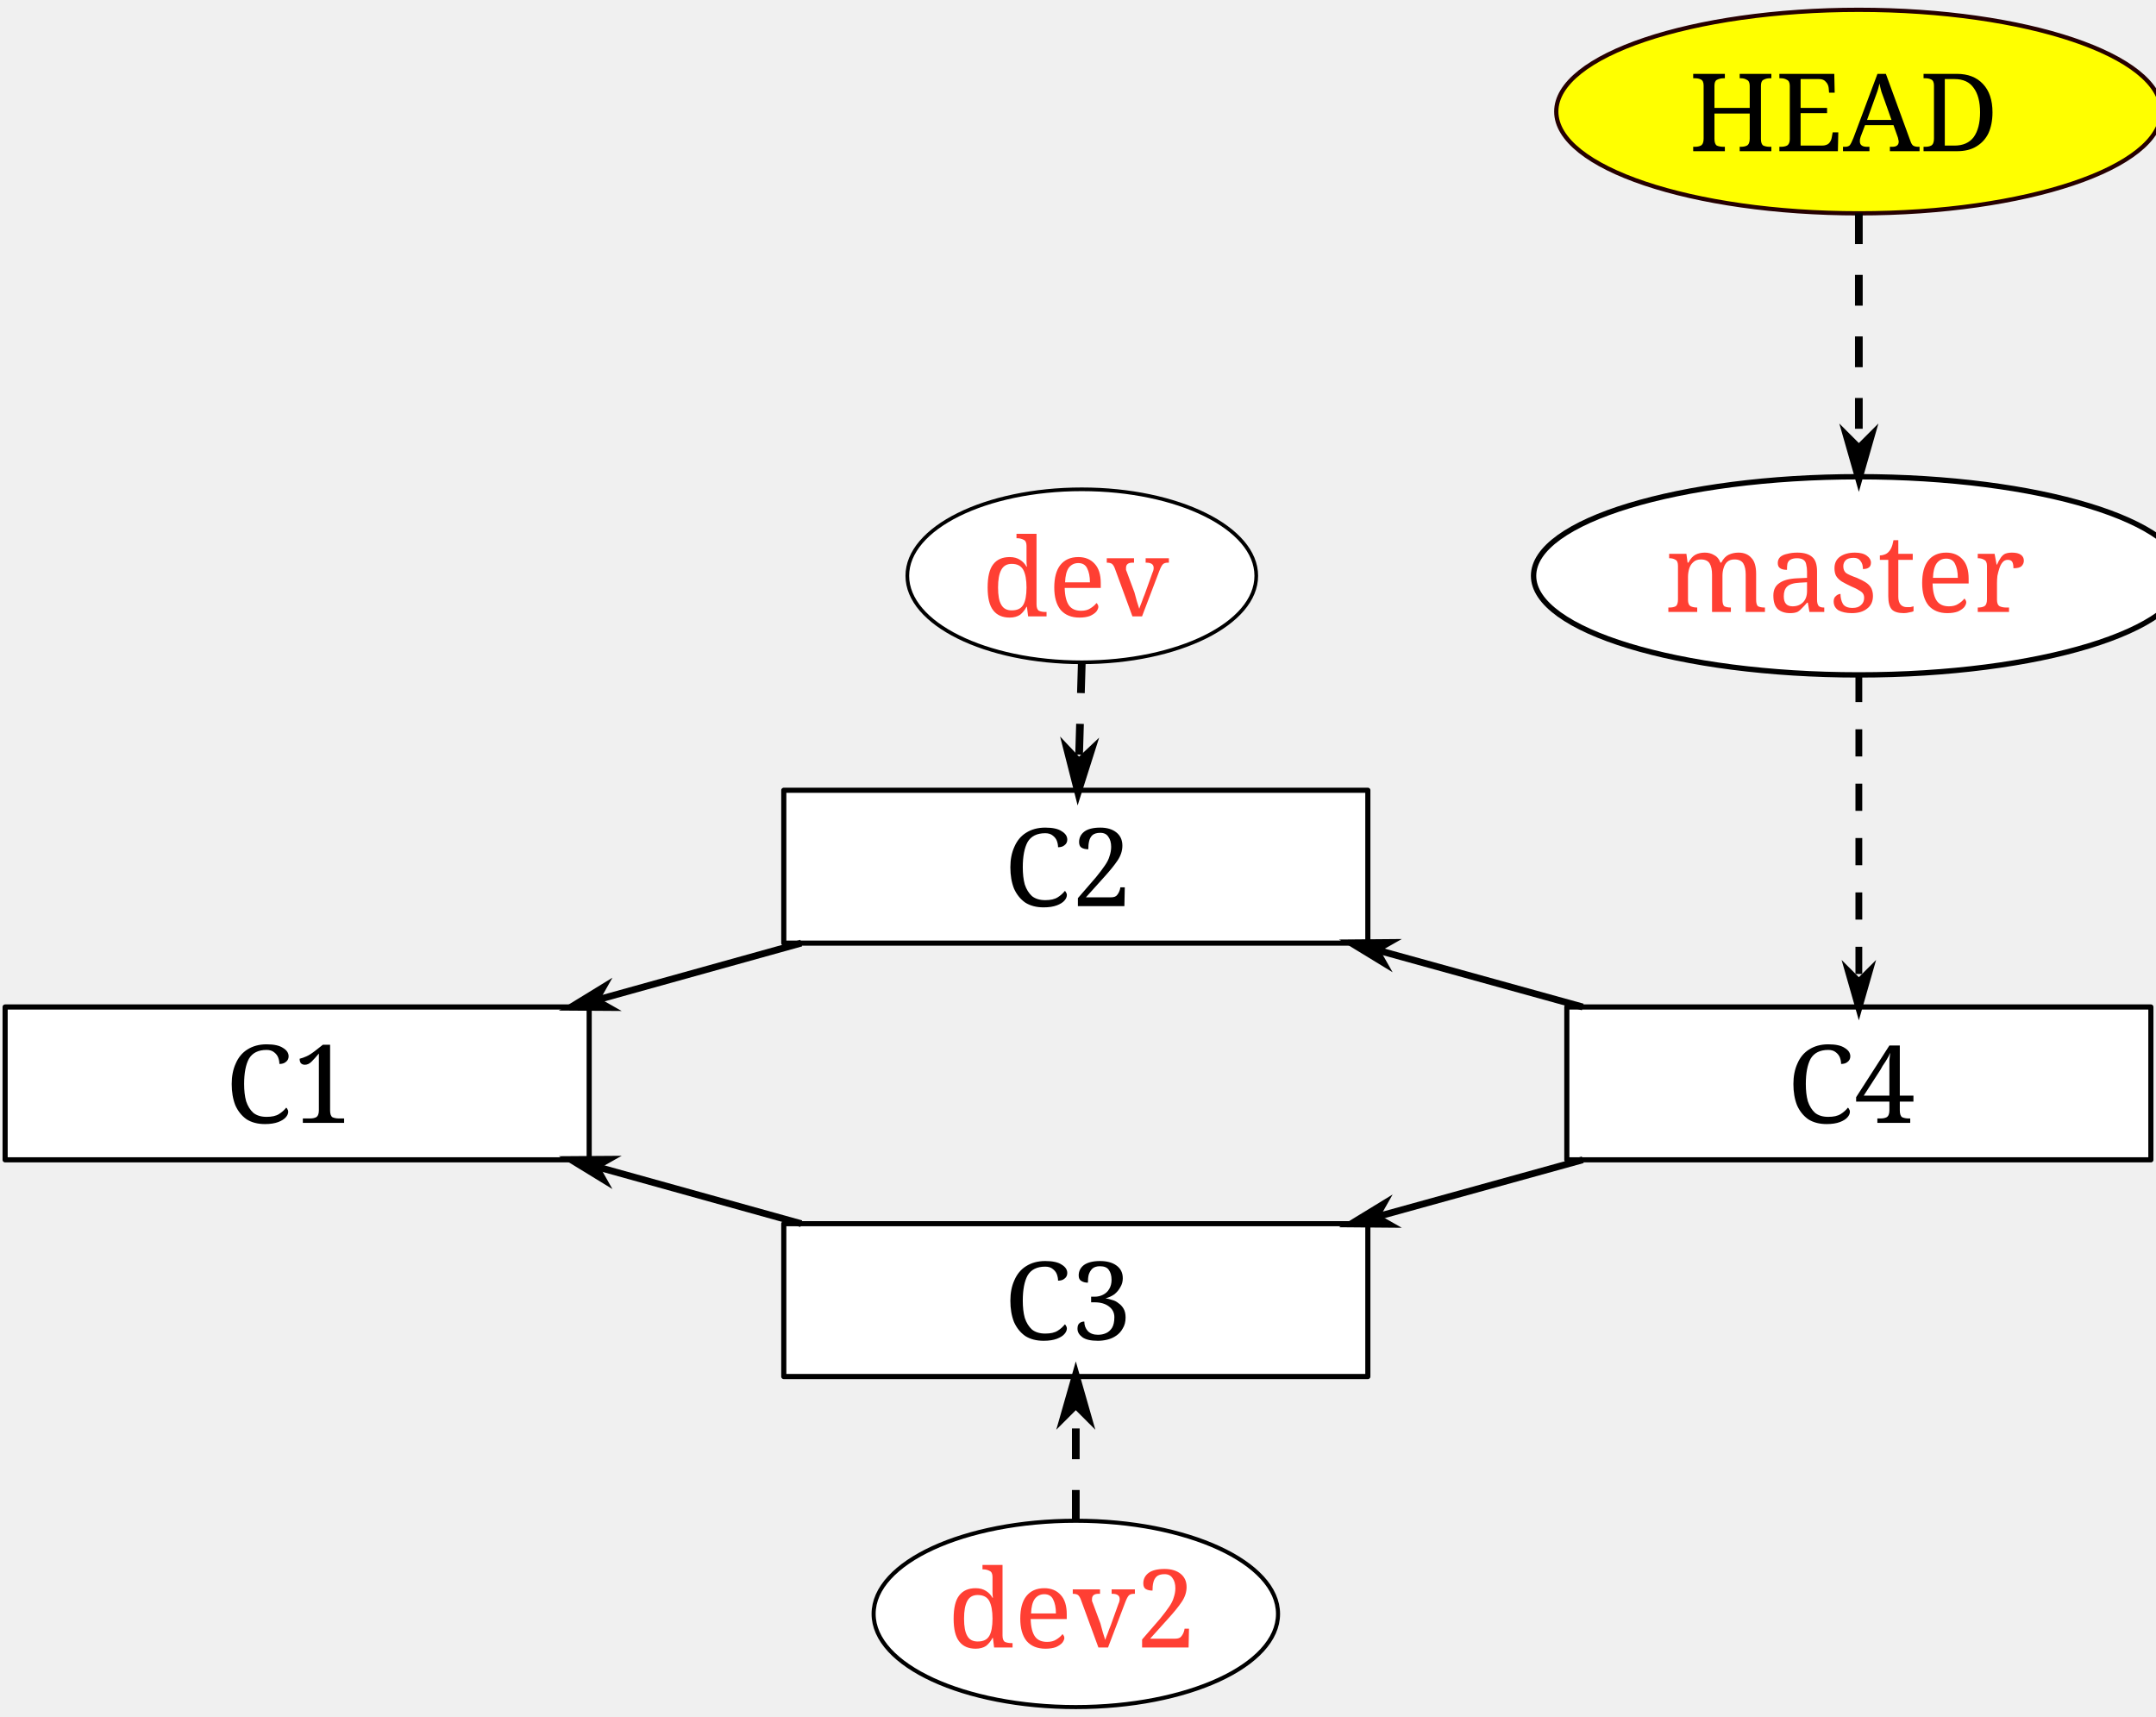
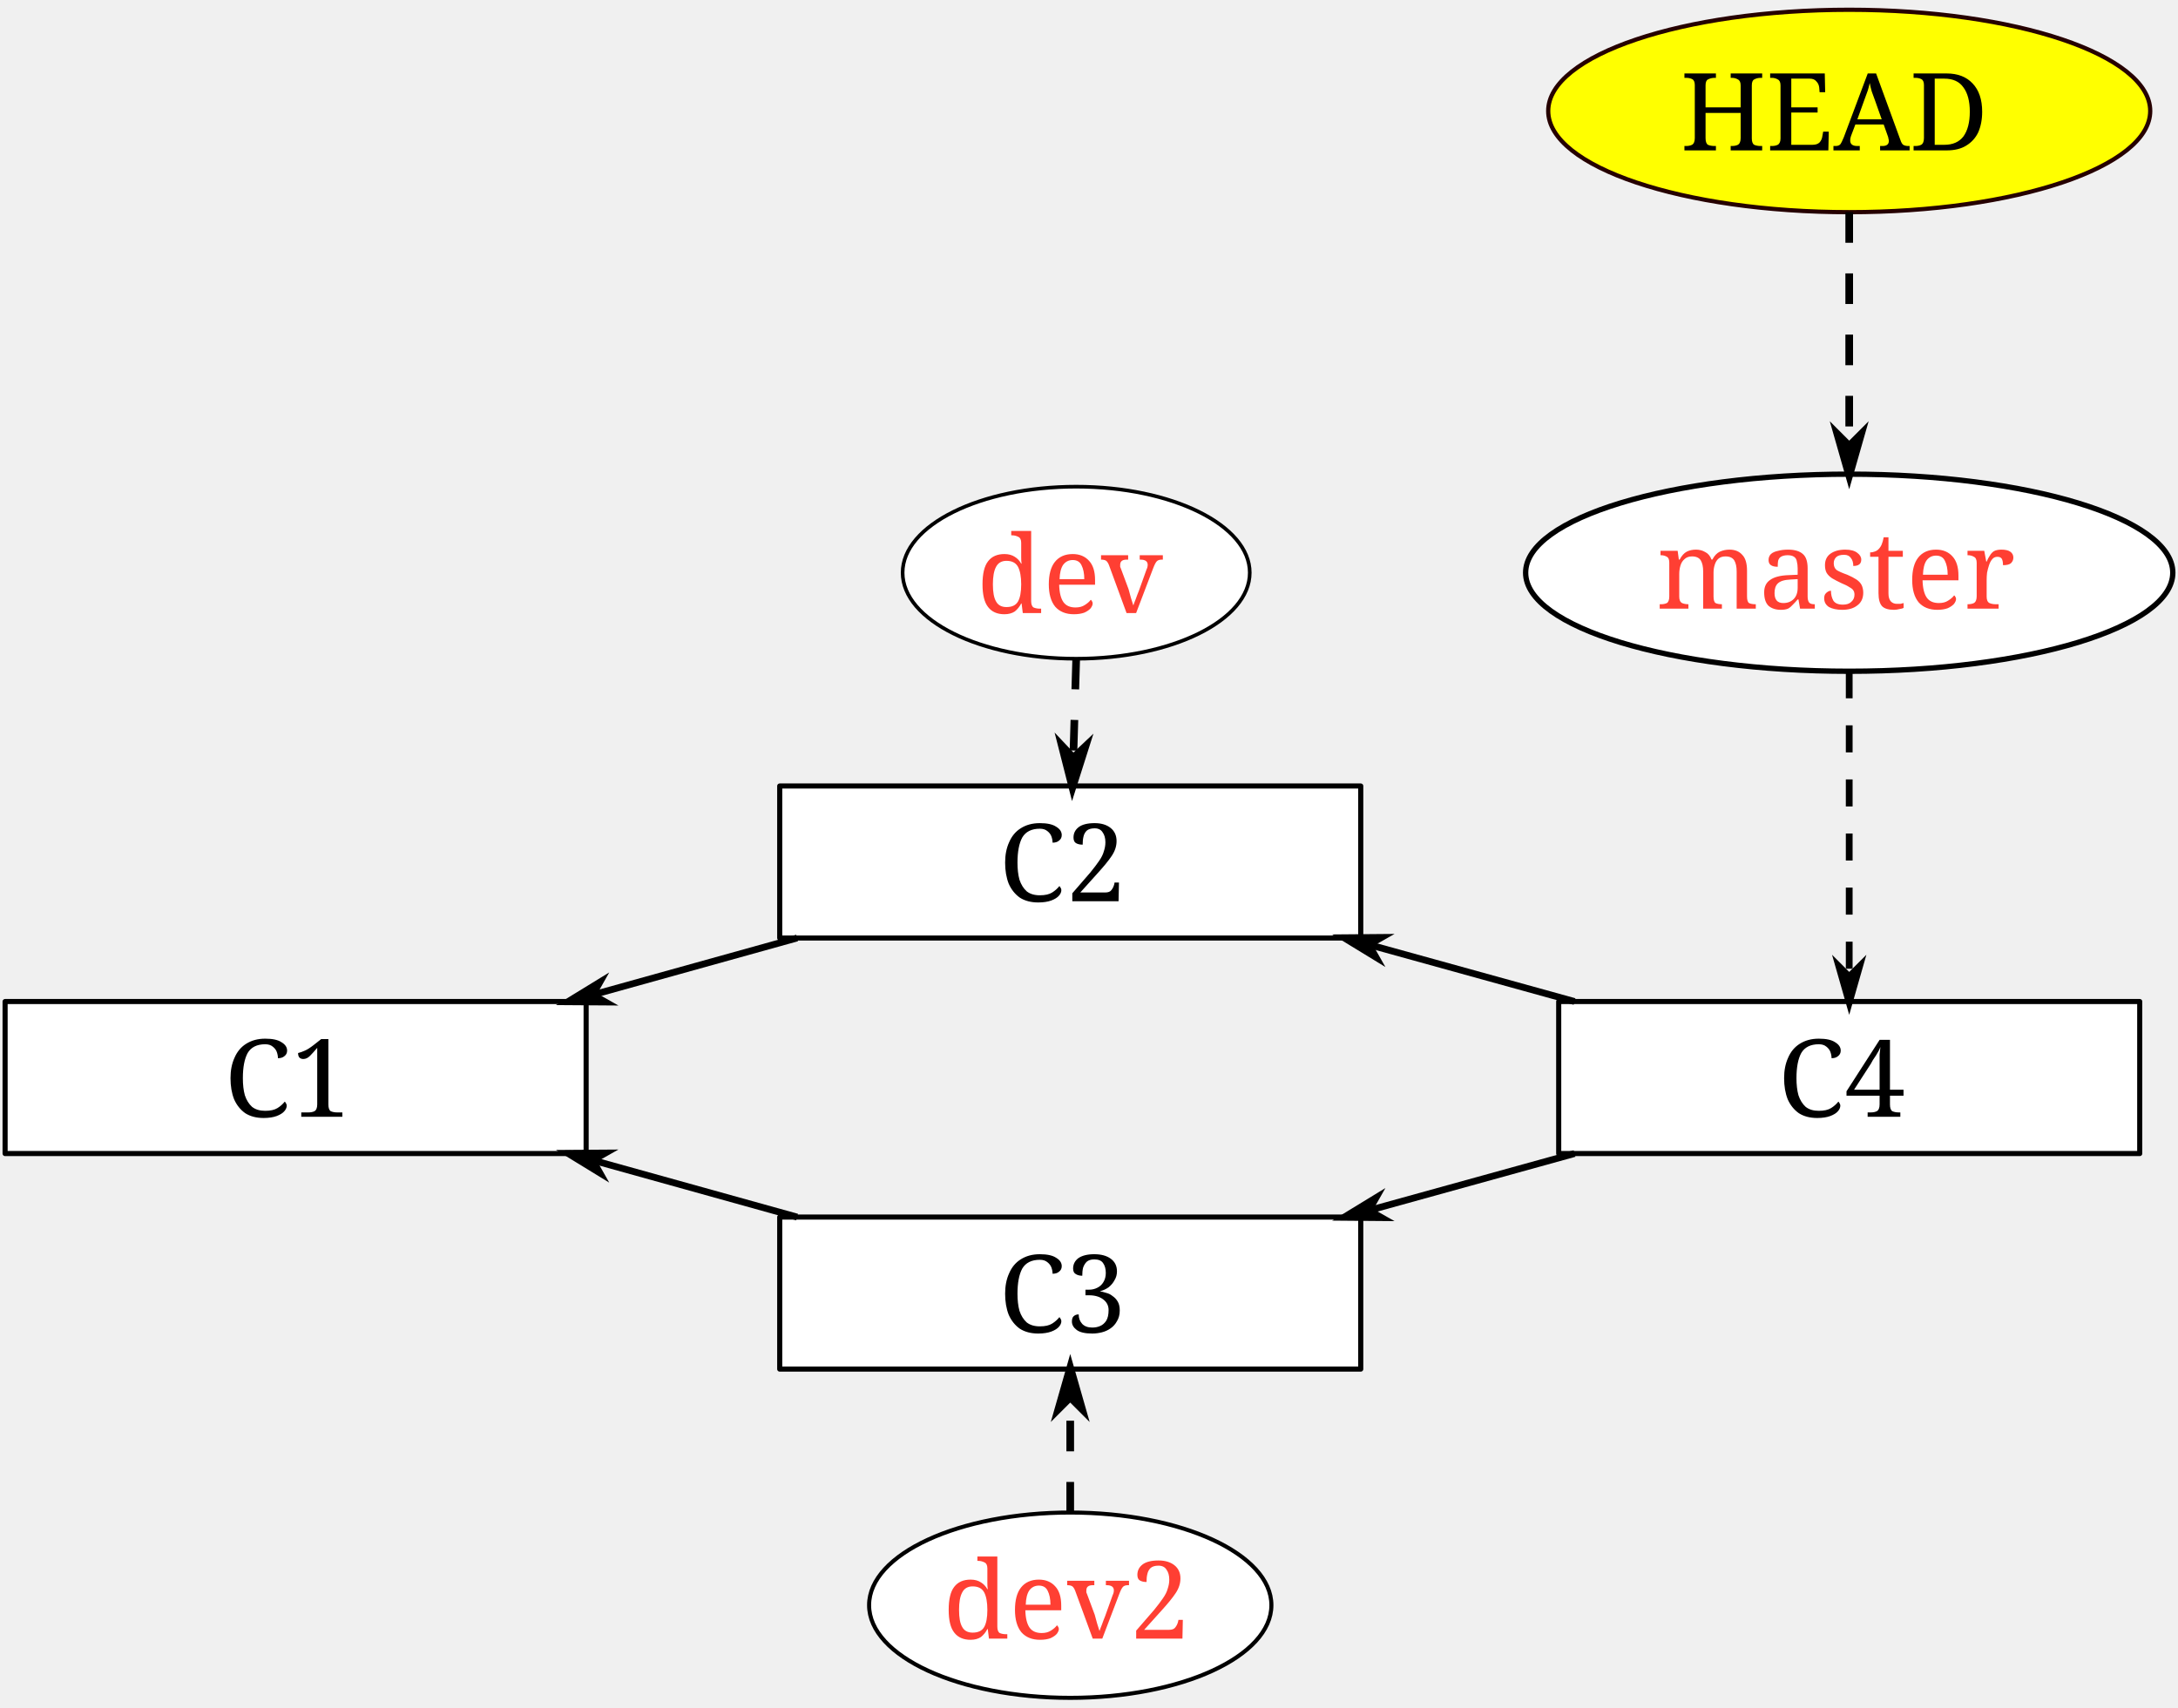
- <svg xmlns="http://www.w3.org/2000/svg" width="84.054mm" height="66.934mm" viewBox="0 0 84.054 66.934" version="1.1" id="svg8">
+ <svg xmlns="http://www.w3.org/2000/svg" width="85.354mm" height="66.934mm" viewBox="0 0 85.354 66.934" version="1.1" id="svg8">
  <defs id="defs2">
    <marker style="overflow:visible" id="marker4645" refX="0" refY="0" orient="auto">
      <path transform="matrix(-0.4,0,0,-0.4,-4,0)" style="fill:#000000;fill-opacity:1;fill-rule:evenodd;stroke:#000000;stroke-width:1pt;stroke-opacity:1" d="M 0,0 5,-5 -12.5,0 5,5 Z" id="path4643" />
    </marker>
    <marker style="overflow:visible" id="marker1717" refX="0" refY="0" orient="auto">
      <path transform="matrix(-0.4,0,0,-0.4,-4,0)" style="fill:#000000;fill-opacity:1;fill-rule:evenodd;stroke:#000000;stroke-width:1pt;stroke-opacity:1" d="M 0,0 5,-5 -12.5,0 5,5 Z" id="path1715" />
    </marker>
    <marker orient="auto" refY="0" refX="0" id="Arrow1Mend" style="overflow:visible">
      <path id="path4675" d="M 0,0 5,-5 -12.5,0 5,5 Z" style="fill:#000000;fill-opacity:1;fill-rule:evenodd;stroke:#000000;stroke-width:1pt;stroke-opacity:1" transform="matrix(-0.4,0,0,-0.4,-4,0)" />
    </marker>
    <marker orient="auto" refY="0" refX="0" id="Arrow1Lend" style="overflow:visible">
      <path id="path4669" d="M 0,0 5,-5 -12.5,0 5,5 Z" style="fill:#000000;fill-opacity:1;fill-rule:evenodd;stroke:#000000;stroke-width:1pt;stroke-opacity:1" transform="matrix(-0.8,0,0,-0.8,-10,0)" />
    </marker>
    <marker orient="auto" refY="0" refX="0" id="Arrow1Mend-6" style="overflow:visible">
      <path id="path4675-0" d="M 0,0 5,-5 -12.5,0 5,5 Z" style="fill:#000000;fill-opacity:1;fill-rule:evenodd;stroke:#000000;stroke-width:1pt;stroke-opacity:1" transform="matrix(-0.4,0,0,-0.4,-4,0)" />
    </marker>
    <marker orient="auto" refY="0" refX="0" id="Arrow1Mend-4" style="overflow:visible">
      <path id="path4675-9" d="M 0,0 5,-5 -12.5,0 5,5 Z" style="fill:#000000;fill-opacity:1;fill-rule:evenodd;stroke:#000000;stroke-width:1pt;stroke-opacity:1" transform="matrix(-0.4,0,0,-0.4,-4,0)" />
    </marker>
    <marker orient="auto" refY="0" refX="0" id="Arrow1Mend-3" style="overflow:visible">
      <path id="path4675-02" d="M 0,0 5,-5 -12.5,0 5,5 Z" style="fill:#000000;fill-opacity:1;fill-rule:evenodd;stroke:#000000;stroke-width:1pt;stroke-opacity:1" transform="matrix(-0.4,0,0,-0.4,-4,0)" />
    </marker>
    <marker orient="auto" refY="0" refX="0" id="Arrow1Mend-4-0" style="overflow:visible">
      <path id="path4675-9-7" d="M 0,0 5,-5 -12.5,0 5,5 Z" style="fill:#000000;fill-opacity:1;fill-rule:evenodd;stroke:#000000;stroke-width:1pt;stroke-opacity:1" transform="matrix(-0.4,0,0,-0.4,-4,0)" />
    </marker>
    <marker orient="auto" refY="0" refX="0" id="Arrow1Mend-4-0-9" style="overflow:visible">
      <path id="path4675-9-7-1" d="M 0,0 5,-5 -12.5,0 5,5 Z" style="fill:#000000;fill-opacity:1;fill-rule:evenodd;stroke:#000000;stroke-width:1pt;stroke-opacity:1" transform="matrix(-0.4,0,0,-0.4,-4,0)" />
    </marker>
    <marker orient="auto" refY="0" refX="0" id="Arrow1Mend-3-7" style="overflow:visible">
      <path id="path4675-02-0" d="M 0,0 5,-5 -12.5,0 5,5 Z" style="fill:#000000;fill-opacity:1;fill-rule:evenodd;stroke:#000000;stroke-width:1pt;stroke-opacity:1" transform="matrix(-0.4,0,0,-0.4,-4,0)" />
    </marker>
  </defs>
  <g id="main" style="display:inline" transform="translate(-109.3307,80.09636)">
    <g id="HEAD-grp" transform="translate(158.5609,-102.5294)">
      <ellipse ry="3.967" rx="11.796" cy="26.783" cx="23.239" id="HEAD-ell" style="opacity:1;fill:#ffff00;fill-opacity:1;stroke:#260000;stroke-width:0.166;stroke-linejoin:round;stroke-miterlimit:4;stroke-dasharray:none;stroke-dashoffset:0;stroke-opacity:1" />
      <text id="HEAD-text" y="28.326" x="16.624" style="font-style:normal;font-variant:normal;font-weight:normal;font-stretch:normal;font-size:4.233px;line-height:1.25;font-family:serif;-inkscape-font-specification:'serif, Normal';font-variant-ligatures:normal;font-variant-caps:normal;font-variant-numeric:normal;font-feature-settings:normal;text-align:start;letter-spacing:0px;word-spacing:0px;writing-mode:lr-tb;text-anchor:start;fill:#000000;fill-opacity:1;stroke:none;stroke-width:0.265" xml:space="preserve">
        <tspan style="font-style:normal;font-variant:normal;font-weight:normal;font-stretch:normal;font-size:4.233px;font-family:serif;-inkscape-font-specification:'serif, Normal';font-variant-ligatures:normal;font-variant-caps:normal;font-variant-numeric:normal;font-feature-settings:normal;text-align:start;writing-mode:lr-tb;text-anchor:start;stroke-width:0.265" y="28.326" x="16.624" id="tspan14">HEAD</tspan>
      </text>
    </g>
    <g id="master-grp" transform="translate(158.5609,-116.0749)">
      <ellipse ry="3.863" rx="12.681" cy="58.428" cx="23.239" id="master-ell" style="opacity:1;fill:#ffffff;fill-opacity:0.997;stroke:#000000;stroke-width:0.209;stroke-linejoin:round;stroke-miterlimit:4;stroke-dasharray:none;stroke-dashoffset:0;stroke-opacity:1" />
      <text id="master-text" y="59.837" x="15.689" style="font-style:normal;font-variant:normal;font-weight:normal;font-stretch:normal;font-size:4.233px;line-height:1.25;font-family:serif;-inkscape-font-specification:'serif, Normal';font-variant-ligatures:normal;font-variant-caps:normal;font-variant-numeric:normal;font-feature-settings:normal;text-align:start;letter-spacing:0px;word-spacing:0px;writing-mode:lr-tb;text-anchor:start;fill:#ff0f00;fill-opacity:0.8;stroke:none;stroke-width:0.265" xml:space="preserve">
        <tspan style="font-style:normal;font-variant:normal;font-weight:normal;font-stretch:normal;font-size:4.233px;font-family:serif;-inkscape-font-specification:'serif, Normal';font-variant-ligatures:normal;font-variant-caps:normal;font-variant-numeric:normal;font-feature-settings:normal;text-align:start;writing-mode:lr-tb;text-anchor:start;fill:#ff0f00;fill-opacity:0.8;stroke-width:0.265" y="59.837" x="15.689" id="tspan4518">master</tspan>
      </text>
    </g>
    <path style="display:inline;fill:none;fill-rule:evenodd;stroke:#000000;stroke-width:0.3;stroke-linecap:butt;stroke-linejoin:miter;stroke-miterlimit:4;stroke-dasharray:1.2, 1.2;stroke-dashoffset:0;stroke-opacity:1;marker-end:url(#Arrow1Mend)" d="m 181.8,-71.78 0,10.27" id="HEAD-master" />
    <g id="C1-grp" transform="translate(97.67647,-127.4363)">
      <rect y="86.599" x="11.854" height="5.959" width="22.77" id="C1-rect" style="opacity:1;fill:#ffffff;fill-opacity:1;stroke:#000000;stroke-width:0.2;stroke-linecap:square;stroke-linejoin:round;stroke-miterlimit:4;stroke-dasharray:none;stroke-dashoffset:0;stroke-opacity:1;paint-order:normal" />
      <text id="C1-text" y="91.119" x="20.454" style="font-style:normal;font-variant:normal;font-weight:normal;font-stretch:normal;font-size:4.233px;line-height:1.25;font-family:serif;-inkscape-font-specification:'serif, Normal';font-variant-ligatures:normal;font-variant-caps:normal;font-variant-numeric:normal;font-feature-settings:normal;text-align:start;letter-spacing:0px;word-spacing:0px;writing-mode:lr-tb;text-anchor:start;fill:#000000;fill-opacity:1;stroke:none;stroke-width:0.265" xml:space="preserve">
        <tspan style="font-style:normal;font-variant:normal;font-weight:normal;font-stretch:normal;font-size:4.233px;font-family:serif;-inkscape-font-specification:'serif, Normal';font-variant-ligatures:normal;font-variant-caps:normal;font-variant-numeric:normal;font-feature-settings:normal;text-align:start;writing-mode:lr-tb;text-anchor:start;fill:#000000;fill-opacity:1;stroke-width:0.265" y="91.119" x="20.454" id="tspan6252">C1</tspan>
      </text>
    </g>
    <g id="dev-grp" transform="translate(132.0966,-115.5735)">
      <ellipse ry="3.372" rx="6.802" cy="57.926" cx="19.409" id="dev-ell" style="opacity:1;fill:#ffffff;fill-opacity:0.997;stroke:#000000;stroke-width:0.143;stroke-linejoin:round;stroke-miterlimit:4;stroke-dasharray:none;stroke-dashoffset:0;stroke-opacity:1" />
      <text id="dev-text" y="59.504" x="15.505" style="font-style:normal;font-variant:normal;font-weight:normal;font-stretch:normal;font-size:4.233px;line-height:1.25;font-family:serif;-inkscape-font-specification:'serif, Normal';font-variant-ligatures:normal;font-variant-caps:normal;font-variant-numeric:normal;font-feature-settings:normal;text-align:start;letter-spacing:0px;word-spacing:0px;writing-mode:lr-tb;text-anchor:start;fill:#ff0f00;fill-opacity:0.8;stroke:none;stroke-width:0.265" xml:space="preserve">
        <tspan style="font-style:normal;font-variant:normal;font-weight:normal;font-stretch:normal;font-size:4.233px;font-family:serif;-inkscape-font-specification:'serif, Normal';font-variant-ligatures:normal;font-variant-caps:normal;font-variant-numeric:normal;font-feature-settings:normal;text-align:start;writing-mode:lr-tb;text-anchor:start;fill:#ff0f00;fill-opacity:0.8;stroke-width:0.265" y="59.504" x="15.505" id="tspan4518-5">dev</tspan>
      </text>
    </g>
    <g style="display:inline" id="C2-grp" transform="translate(128.0333,-135.8851)">
      <rect y="86.599" x="11.854" height="5.959" width="22.77" id="C2-rect" style="opacity:1;fill:#ffffff;fill-opacity:1;stroke:#000000;stroke-width:0.2;stroke-linecap:square;stroke-linejoin:round;stroke-miterlimit:4;stroke-dasharray:none;stroke-dashoffset:0;stroke-opacity:1;paint-order:normal" />
      <text id="C2-text" y="91.119" x="20.454" style="font-style:normal;font-variant:normal;font-weight:normal;font-stretch:normal;font-size:4.233px;line-height:1.25;font-family:serif;-inkscape-font-specification:'serif, Normal';font-variant-ligatures:normal;font-variant-caps:normal;font-variant-numeric:normal;font-feature-settings:normal;text-align:start;letter-spacing:0px;word-spacing:0px;writing-mode:lr-tb;text-anchor:start;fill:#000000;fill-opacity:1;stroke:none;stroke-width:0.265" xml:space="preserve">
        <tspan style="font-style:normal;font-variant:normal;font-weight:normal;font-stretch:normal;font-size:4.233px;font-family:serif;-inkscape-font-specification:'serif, Normal';font-variant-ligatures:normal;font-variant-caps:normal;font-variant-numeric:normal;font-feature-settings:normal;text-align:start;writing-mode:lr-tb;text-anchor:start;fill:#000000;fill-opacity:1;stroke-width:0.265" y="91.119" x="20.454" id="tspan6252-0">C2</tspan>
      </text>
    </g>
    <path style="display:inline;fill:none;fill-rule:evenodd;stroke:#000000;stroke-width:0.3;stroke-linecap:butt;stroke-linejoin:miter;stroke-miterlimit:4;stroke-dasharray:1.2, 1.2;stroke-dashoffset:0;stroke-opacity:1;marker-end:url(#Arrow1Mend-4-0)" d="m 151.506,-54.275 -0.146,4.989" id="dev-C2" />
    <path style="display:inline;fill:none;fill-rule:evenodd;stroke:#000000;stroke-width:0.265;stroke-linecap:butt;stroke-linejoin:miter;stroke-miterlimit:4;stroke-dasharray:none;stroke-opacity:1;marker-end:url(#Arrow1Mend-3)" d="m 140.568,-43.328 -8.947,2.49" id="C2-C1" />
    <g style="display:inline" id="C3-grp" transform="translate(128.0333,-118.9874)">
      <rect y="86.599" x="11.854" height="5.959" width="22.77" id="C3-rect" style="opacity:1;fill:#ffffff;fill-opacity:1;stroke:#000000;stroke-width:0.2;stroke-linecap:square;stroke-linejoin:round;stroke-miterlimit:4;stroke-dasharray:none;stroke-dashoffset:0;stroke-opacity:1;paint-order:normal" />
      <text id="C3-text" y="91.119" x="20.454" style="font-style:normal;font-variant:normal;font-weight:normal;font-stretch:normal;font-size:4.233px;line-height:1.25;font-family:serif;-inkscape-font-specification:'serif, Normal';font-variant-ligatures:normal;font-variant-caps:normal;font-variant-numeric:normal;font-feature-settings:normal;text-align:start;letter-spacing:0px;word-spacing:0px;writing-mode:lr-tb;text-anchor:start;fill:#000000;fill-opacity:1;stroke:none;stroke-width:0.265" xml:space="preserve">
        <tspan style="font-style:normal;font-variant:normal;font-weight:normal;font-stretch:normal;font-size:4.233px;font-family:serif;-inkscape-font-specification:'serif, Normal';font-variant-ligatures:normal;font-variant-caps:normal;font-variant-numeric:normal;font-feature-settings:normal;text-align:start;writing-mode:lr-tb;text-anchor:start;fill:#000000;fill-opacity:1;stroke-width:0.265" y="91.119" x="20.454" id="tspan6252-0-5">C3</tspan>
      </text>
    </g>
    <g style="display:inline" id="dev2-grp" transform="translate(130.7708,-75.37285)">
      <ellipse ry="3.632" rx="7.883" cy="58.198" cx="20.502" id="dev2-ell" style="opacity:1;fill:#ffffff;fill-opacity:0.997;stroke:#000000;stroke-width:0.159;stroke-linejoin:round;stroke-miterlimit:4;stroke-dasharray:none;stroke-dashoffset:0;stroke-opacity:1" />
      <text id="dev2-text" y="59.504" x="15.505" style="font-style:normal;font-variant:normal;font-weight:normal;font-stretch:normal;font-size:4.233px;line-height:1.25;font-family:serif;-inkscape-font-specification:'serif, Normal';font-variant-ligatures:normal;font-variant-caps:normal;font-variant-numeric:normal;font-feature-settings:normal;text-align:start;letter-spacing:0px;word-spacing:0px;writing-mode:lr-tb;text-anchor:start;fill:#ff0f00;fill-opacity:0.8;stroke:none;stroke-width:0.265" xml:space="preserve">
        <tspan style="font-style:normal;font-variant:normal;font-weight:normal;font-stretch:normal;font-size:4.233px;font-family:serif;-inkscape-font-specification:'serif, Normal';font-variant-ligatures:normal;font-variant-caps:normal;font-variant-numeric:normal;font-feature-settings:normal;text-align:start;writing-mode:lr-tb;text-anchor:start;fill:#ff0f00;fill-opacity:0.8;stroke-width:0.265" y="59.504" x="15.505" id="tspan4518-5-2">dev2</tspan>
      </text>
    </g>
    <path style="display:inline;fill:none;fill-rule:evenodd;stroke:#000000;stroke-width:0.3;stroke-linecap:butt;stroke-linejoin:miter;stroke-miterlimit:4;stroke-dasharray:1.2, 1.2;stroke-dashoffset:0;stroke-opacity:1;marker-end:url(#Arrow1Mend-4-0-9)" d="m 151.272,-20.806 0,-5.624" id="dev2-C3" />
    <path style="display:inline;fill:none;fill-rule:evenodd;stroke:#000000;stroke-width:0.265;stroke-linecap:butt;stroke-linejoin:miter;stroke-miterlimit:4;stroke-dasharray:none;stroke-opacity:1;marker-end:url(#Arrow1Mend-3-7)" d="m 140.568,-32.389 -8.947,-2.49" id="C3-C1" />
    <g style="display:inline" id="C4-grp" transform="translate(158.5609,-127.4363)">
      <rect y="86.599" x="11.854" height="5.959" width="22.77" id="C4-rect" style="opacity:1;fill:#ffffff;fill-opacity:1;stroke:#000000;stroke-width:0.2;stroke-linecap:square;stroke-linejoin:round;stroke-miterlimit:4;stroke-dasharray:none;stroke-dashoffset:0;stroke-opacity:1;paint-order:normal" />
      <text id="C4-text" y="91.119" x="20.454" style="font-style:normal;font-variant:normal;font-weight:normal;font-stretch:normal;font-size:4.233px;line-height:1.25;font-family:serif;-inkscape-font-specification:'serif, Normal';font-variant-ligatures:normal;font-variant-caps:normal;font-variant-numeric:normal;font-feature-settings:normal;text-align:start;letter-spacing:0px;word-spacing:0px;writing-mode:lr-tb;text-anchor:start;fill:#000000;fill-opacity:1;stroke:none;stroke-width:0.265" xml:space="preserve">
        <tspan style="font-style:normal;font-variant:normal;font-weight:normal;font-stretch:normal;font-size:4.233px;font-family:serif;-inkscape-font-specification:'serif, Normal';font-variant-ligatures:normal;font-variant-caps:normal;font-variant-numeric:normal;font-feature-settings:normal;text-align:start;writing-mode:lr-tb;text-anchor:start;fill:#000000;fill-opacity:1;stroke-width:0.265" y="91.119" x="20.454" id="tspan6252-6">C4</tspan>
      </text>
    </g>
    <path style="fill:none;fill-rule:evenodd;stroke:#000000;stroke-width:0.265px;stroke-linecap:butt;stroke-linejoin:miter;stroke-opacity:1;marker-end:url(#Arrow1Mend-6)" d="m 171.035,-40.838 -8.998,-2.49" id="C4-C2" />
    <path style="fill:none;fill-rule:evenodd;stroke:#000000;stroke-width:0.265;stroke-linecap:butt;stroke-linejoin:miter;stroke-miterlimit:4;stroke-dasharray:none;stroke-opacity:1;marker-end:url(#marker1717)" d="m 171.035,-34.879 -8.998,2.49" id="C4-C3" />
    <path style="display:inline;fill:none;fill-rule:evenodd;stroke:#000000;stroke-width:0.265;stroke-linecap:butt;stroke-linejoin:miter;stroke-miterlimit:4;stroke-dasharray:1.06, 1.06;stroke-dashoffset:0;stroke-opacity:1;marker-end:url(#marker4645)" d="M 181.8,-53.784 V -40.838" id="path4038" />
  </g>
</svg>
